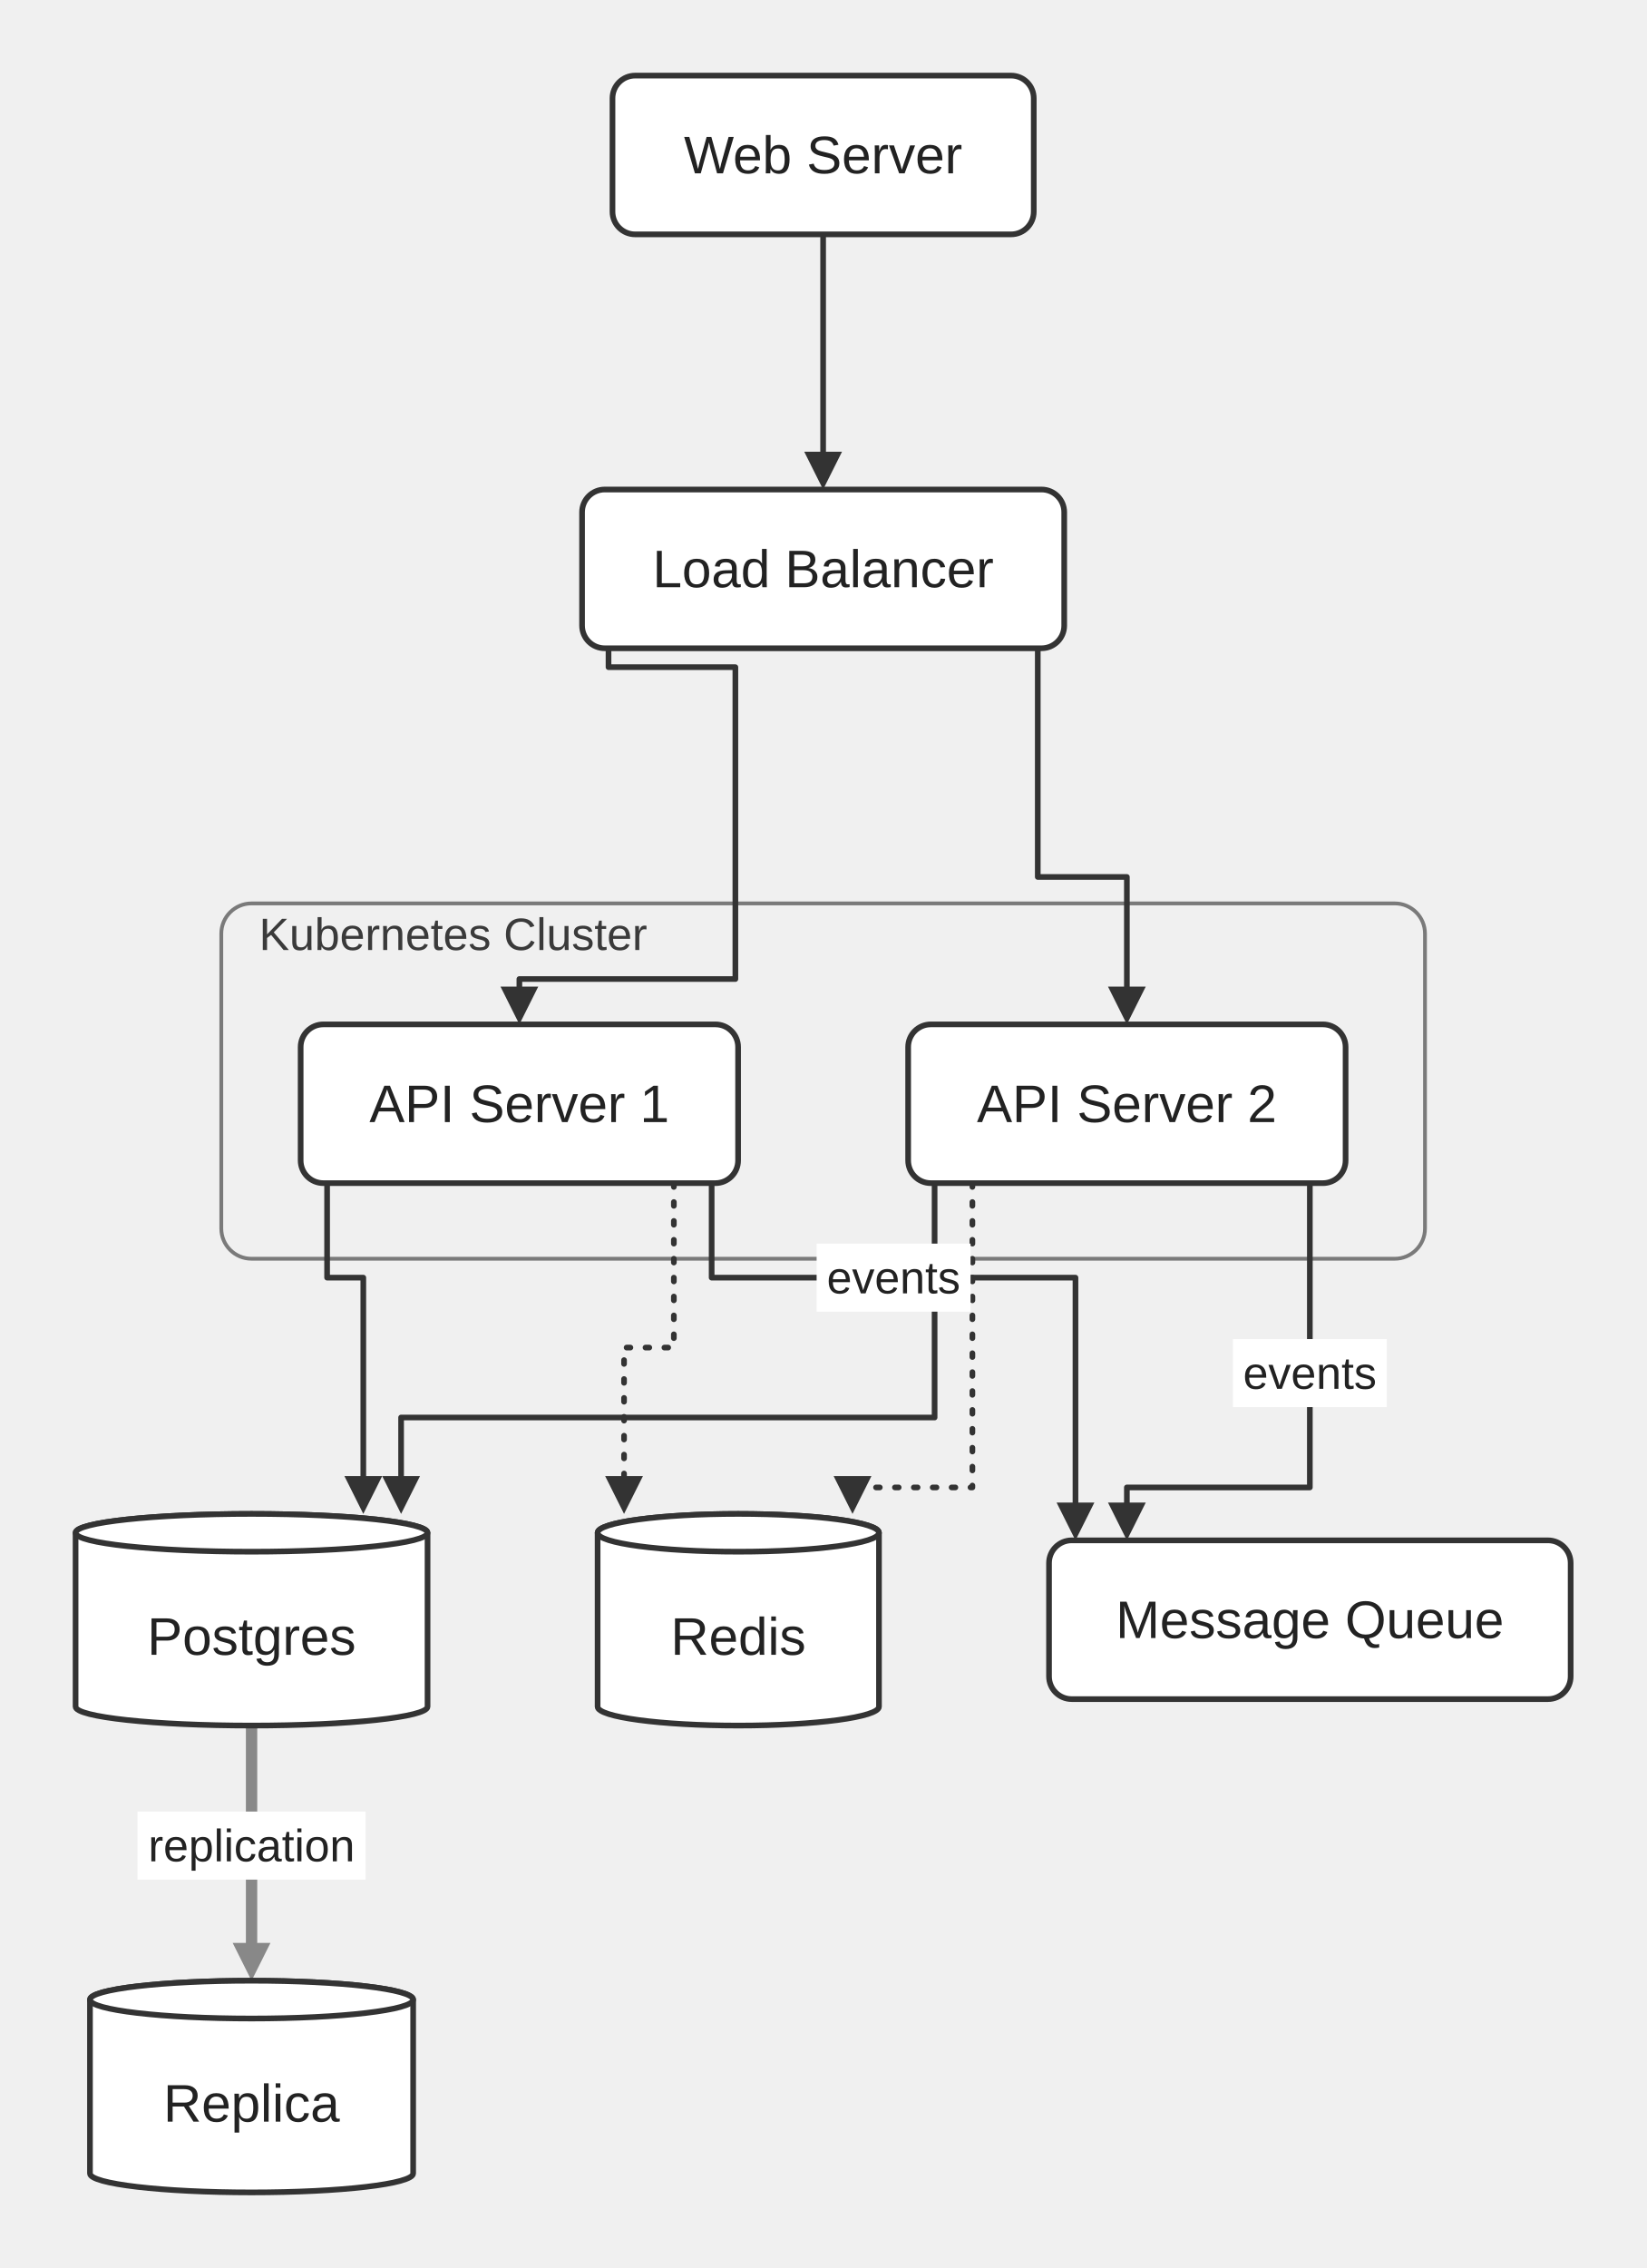
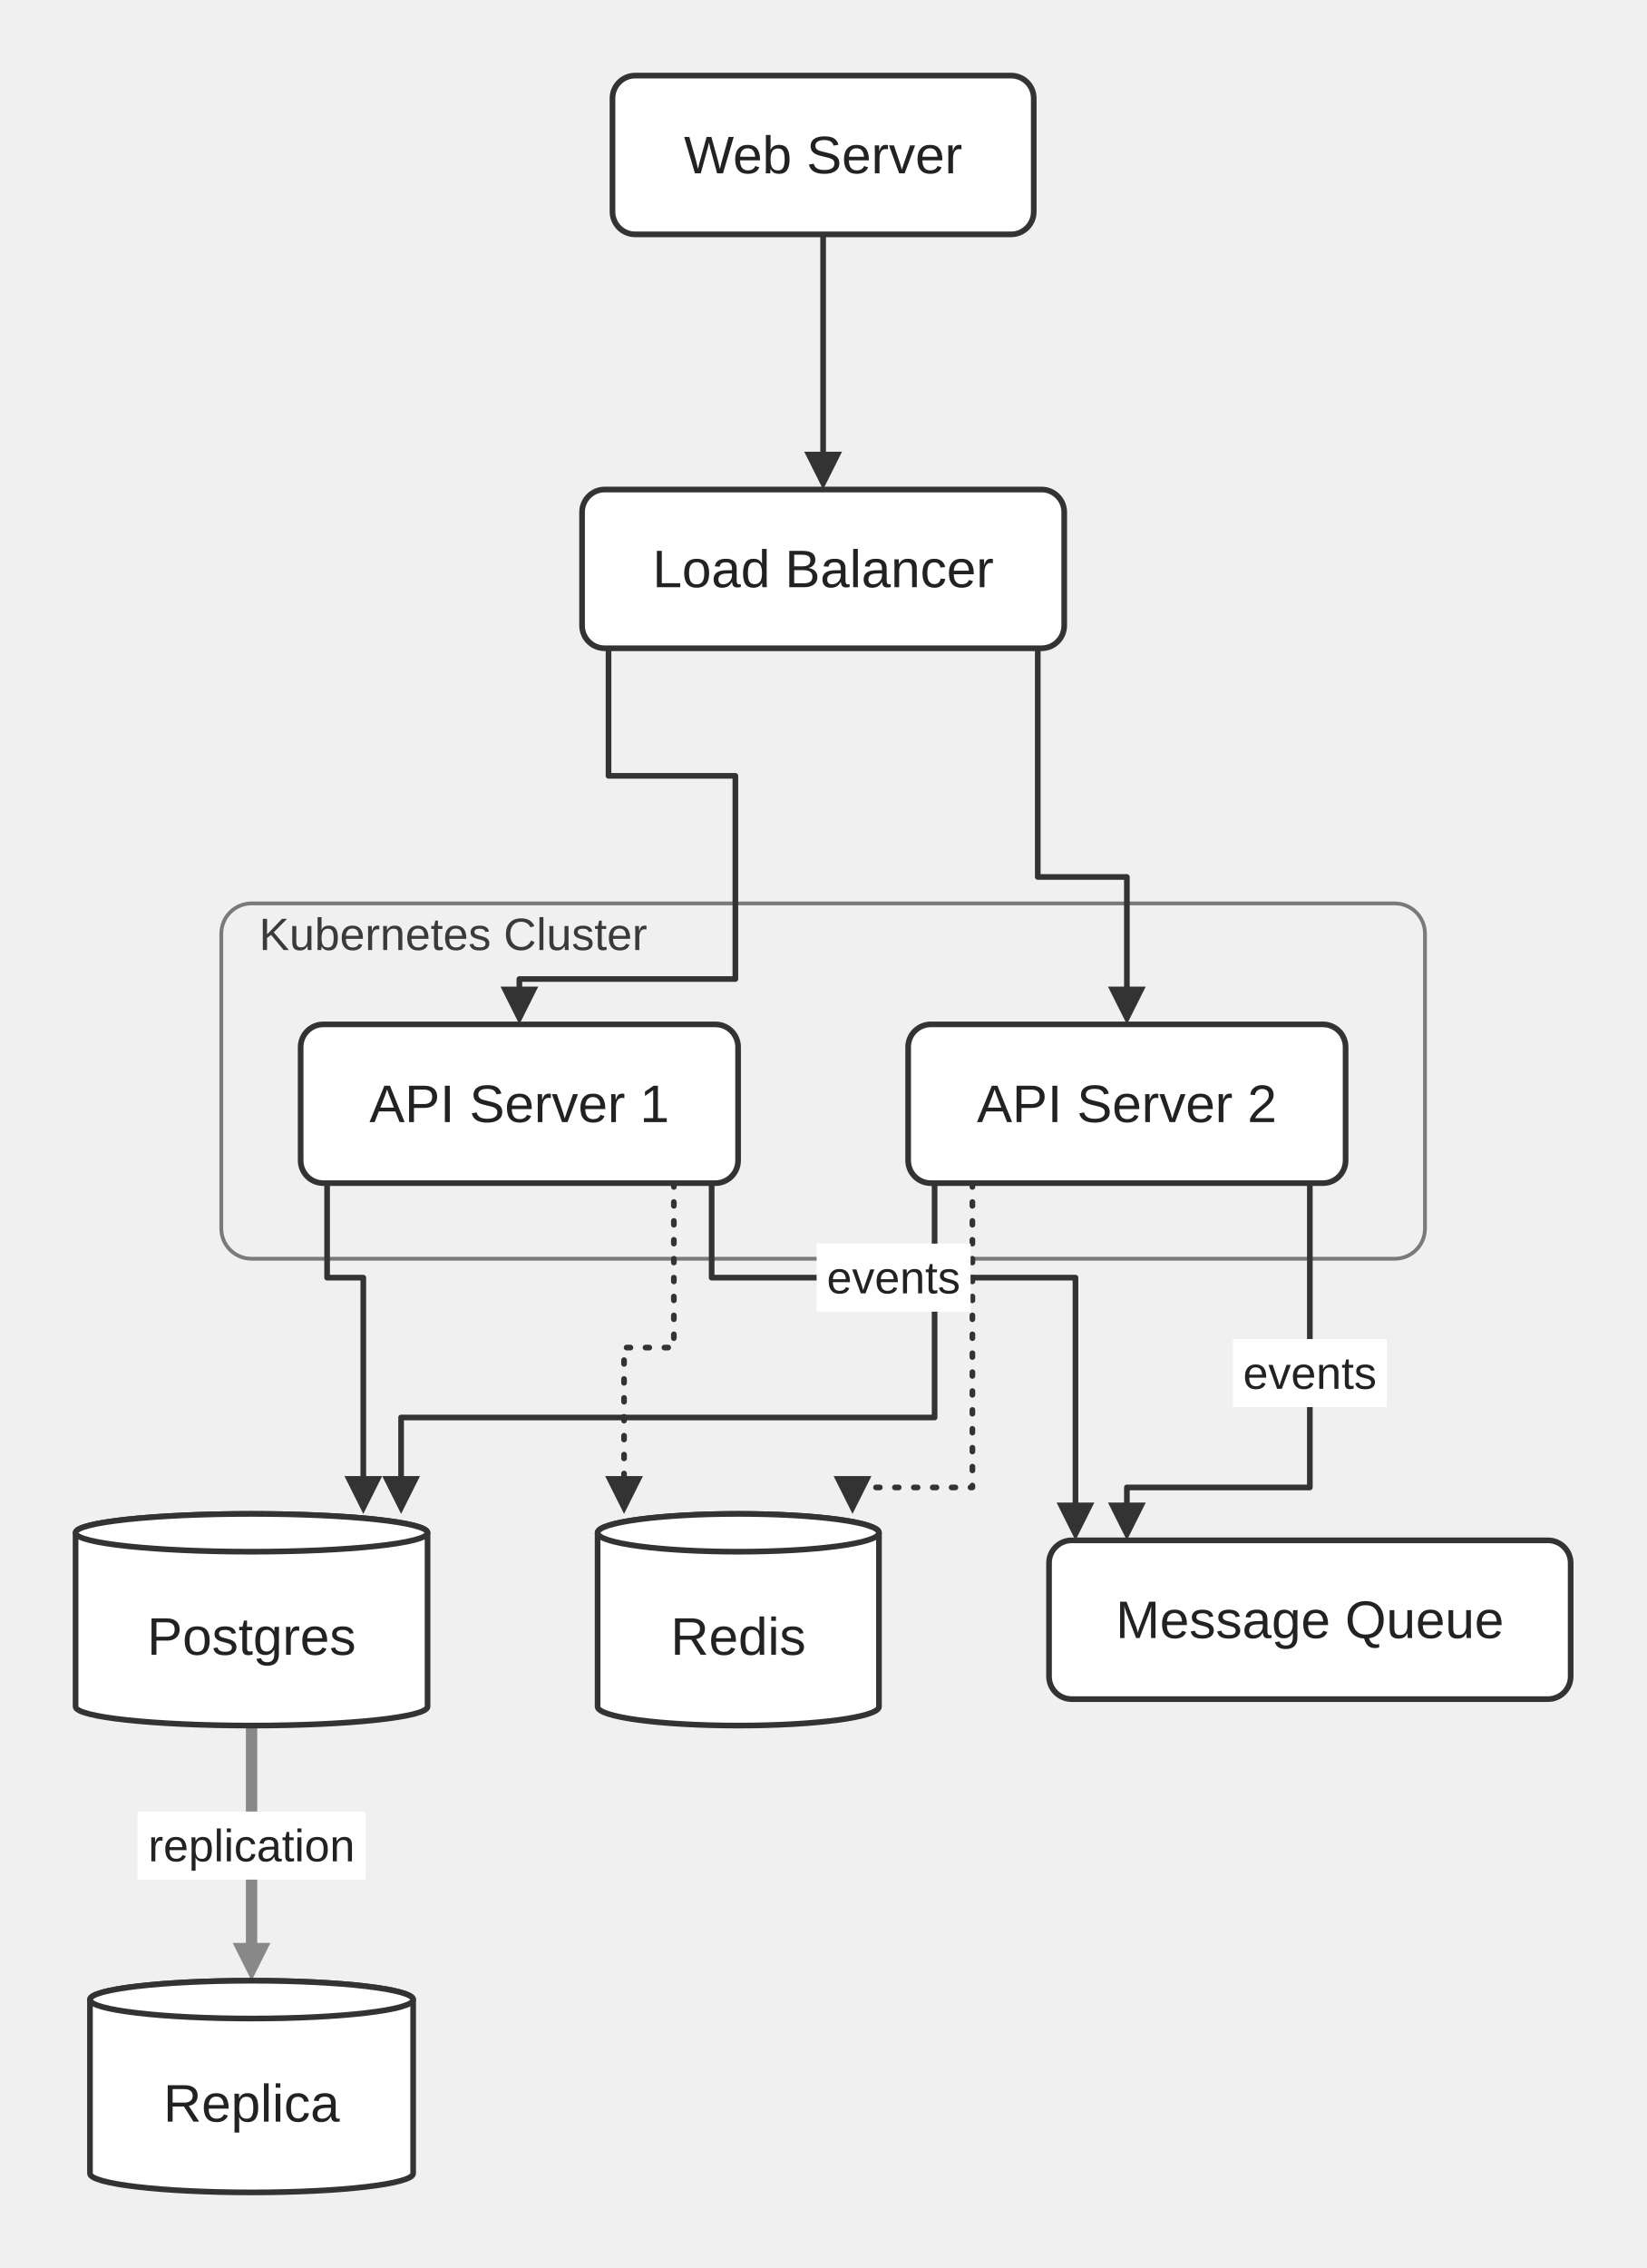
<svg xmlns="http://www.w3.org/2000/svg" width="435.65" height="600.00" viewBox="0 0 435.65 600.00">
  <defs>
    <marker id="arrow" viewBox="0 0 10 10" refX="6.00" refY="5" markerWidth="10" markerHeight="10" orient="auto" markerUnits="userSpaceOnUse">
      <path d="M0,0 L10,5 L0,10 Z" fill="#333" />
    </marker>
    <marker id="arrow-888" viewBox="0 0 10 10" refX="6.00" refY="5" markerWidth="10" markerHeight="10" orient="auto" markerUnits="userSpaceOnUse">
      <path d="M0,0 L10,5 L0,10 Z" fill="#888" />
    </marker>
  </defs>
  <g fill="none" stroke="#7a7a7a" stroke-width="1" stroke-linejoin="round">
    <rect x="58.56" y="239.00" width="318.53" height="94.00" rx="8" ry="8" fill="none" stroke="#7a7a7a" stroke-width="1" />
  </g>
  <g fill="#3a3a3a" font-family="Arial, Helvetica, Liberation Sans, DejaVu Sans, sans-serif" font-size="12.00">
    <text x="68.56" y="243.00" text-anchor="start" dominant-baseline="hanging">Kubernetes Cluster</text>
  </g>
  <g fill="none" stroke-linecap="round" stroke-linejoin="round">
    <polyline points="217.82,62.00 217.82,125.50" stroke="#333" stroke-width="1.5" marker-end="url(#arrow)" />
-     <polyline points="161.03,171.50 161.03,176.50 194.60,176.50 194.60,239.00 194.60,259.00 137.44,259.00 137.44,267.00" stroke="#333" stroke-width="1.5" marker-end="url(#arrow)" />
+     <polyline points="161.03,171.50 161.03,205.25 194.60,205.25 194.60,239.00 194.60,259.00 137.44,259.00 137.44,267.00" stroke="#333" stroke-width="1.5" marker-end="url(#arrow)" />
    <polyline points="274.62,171.50 274.62,232.00 298.20,232.00 298.20,239.00 298.20,267.00" stroke="#333" stroke-width="1.5" marker-end="url(#arrow)" />
    <polyline points="86.56,313.00 86.56,333.00 86.56,338.00 96.14,338.00 96.14,396.50" stroke="#333" stroke-width="1.5" marker-end="url(#arrow)" />
    <polyline points="247.32,313.00 247.32,333.00 247.32,375.00 106.14,375.00 106.14,396.50" stroke="#333" stroke-width="1.5" marker-end="url(#arrow)" />
    <polyline points="178.32,313.00 178.32,333.00 178.32,356.50 165.14,356.50 165.14,396.50" stroke="#333" stroke-width="1.5" stroke-dasharray="1 4" marker-end="url(#arrow)" />
    <polyline points="257.32,313.00 257.32,333.00 257.32,393.50 225.60,393.50 225.60,396.50" stroke="#333" stroke-width="1.5" stroke-dasharray="1 4" marker-end="url(#arrow)" />
    <polyline points="188.32,313.00 188.32,333.00 188.32,338.00 284.60,338.00 284.60,403.50" stroke="#333" stroke-width="1.5" marker-end="url(#arrow)" />
    <polyline points="346.62,313.00 346.62,333.00 346.62,393.50 298.20,393.50 298.20,403.50" stroke="#333" stroke-width="1.5" marker-end="url(#arrow)" />
    <polyline points="66.57,456.50 66.57,520.00" stroke="#888" stroke-width="3" marker-end="url(#arrow-888)" />
  </g>
  <g fill="#fff" stroke="none">
    <rect x="216.10" y="329.00" width="40.73" height="18.00" />
    <rect x="326.26" y="354.25" width="40.73" height="18.00" />
    <rect x="36.39" y="479.25" width="60.36" height="18.00" />
  </g>
  <g fill="#222" font-family="Arial, Helvetica, Liberation Sans, DejaVu Sans, sans-serif" font-size="12.00" text-anchor="middle" dominant-baseline="central">
    <text x="236.46" y="338.00">events</text>
    <text x="346.62" y="363.25">events</text>
    <text x="66.57" y="488.25">replication</text>
  </g>
  <g>
    <rect x="162.08" y="20.00" width="111.48" height="42.00" rx="6" ry="6" fill="#fff" stroke="#333" stroke-width="1.5" />
    <text x="217.82" y="41.00" font-family="Arial, Helvetica, Liberation Sans, DejaVu Sans, sans-serif" font-size="14" fill="#222" text-anchor="middle" dominant-baseline="central">Web Server</text>
    <rect x="154.03" y="129.50" width="127.59" height="42.00" rx="6" ry="6" fill="#fff" stroke="#333" stroke-width="1.5" />
    <text x="217.82" y="150.50" font-family="Arial, Helvetica, Liberation Sans, DejaVu Sans, sans-serif" font-size="14" fill="#222" text-anchor="middle" dominant-baseline="central">Load Balancer</text>
    <rect x="79.56" y="271.00" width="115.76" height="42.00" rx="6" ry="6" fill="#fff" stroke="#333" stroke-width="1.5" />
    <text x="137.44" y="292.00" font-family="Arial, Helvetica, Liberation Sans, DejaVu Sans, sans-serif" font-size="14" fill="#222" text-anchor="middle" dominant-baseline="central">API Server 1</text>
    <rect x="240.32" y="271.00" width="115.76" height="42.00" rx="6" ry="6" fill="#fff" stroke="#333" stroke-width="1.5" />
    <text x="298.20" y="292.00" font-family="Arial, Helvetica, Liberation Sans, DejaVu Sans, sans-serif" font-size="14" fill="#222" text-anchor="middle" dominant-baseline="central">API Server 2</text>
    <path d="M20.00,405.50 L20.00,451.50 A46.57,5.00 0 0 0 113.14,451.50 L113.14,405.50 A46.57,5.00 0 0 0 20.00,405.50 Z" fill="#fff" stroke="#333" stroke-width="1.5" />
    <ellipse cx="66.57" cy="405.50" rx="46.57" ry="5.00" fill="#fff" stroke="#333" stroke-width="1.5" />
    <text x="66.57" y="432.92" font-family="Arial, Helvetica, Liberation Sans, DejaVu Sans, sans-serif" font-size="14" fill="#222" text-anchor="middle" dominant-baseline="central">Postgres</text>
    <path d="M158.14,405.50 L158.14,451.50 A37.23,5.00 0 0 0 232.60,451.50 L232.60,405.50 A37.23,5.00 0 0 0 158.14,405.50 Z" fill="#fff" stroke="#333" stroke-width="1.5" />
    <ellipse cx="195.37" cy="405.50" rx="37.23" ry="5.00" fill="#fff" stroke="#333" stroke-width="1.5" />
    <text x="195.37" y="432.92" font-family="Arial, Helvetica, Liberation Sans, DejaVu Sans, sans-serif" font-size="14" fill="#222" text-anchor="middle" dominant-baseline="central">Redis</text>
    <rect x="277.60" y="407.50" width="138.04" height="42.00" rx="6" ry="6" fill="#fff" stroke="#333" stroke-width="1.5" />
    <text x="346.62" y="428.50" font-family="Arial, Helvetica, Liberation Sans, DejaVu Sans, sans-serif" font-size="14" fill="#222" text-anchor="middle" dominant-baseline="central">Message Queue</text>
    <path d="M23.81,529.00 L23.81,575.00 A42.76,5.00 0 0 0 109.33,575.00 L109.33,529.00 A42.76,5.00 0 0 0 23.81,529.00 Z" fill="#fff" stroke="#333" stroke-width="1.5" />
    <ellipse cx="66.57" cy="529.00" rx="42.76" ry="5.00" fill="#fff" stroke="#333" stroke-width="1.5" />
    <text x="66.57" y="556.42" font-family="Arial, Helvetica, Liberation Sans, DejaVu Sans, sans-serif" font-size="14" fill="#222" text-anchor="middle" dominant-baseline="central">Replica</text>
  </g>
</svg>
